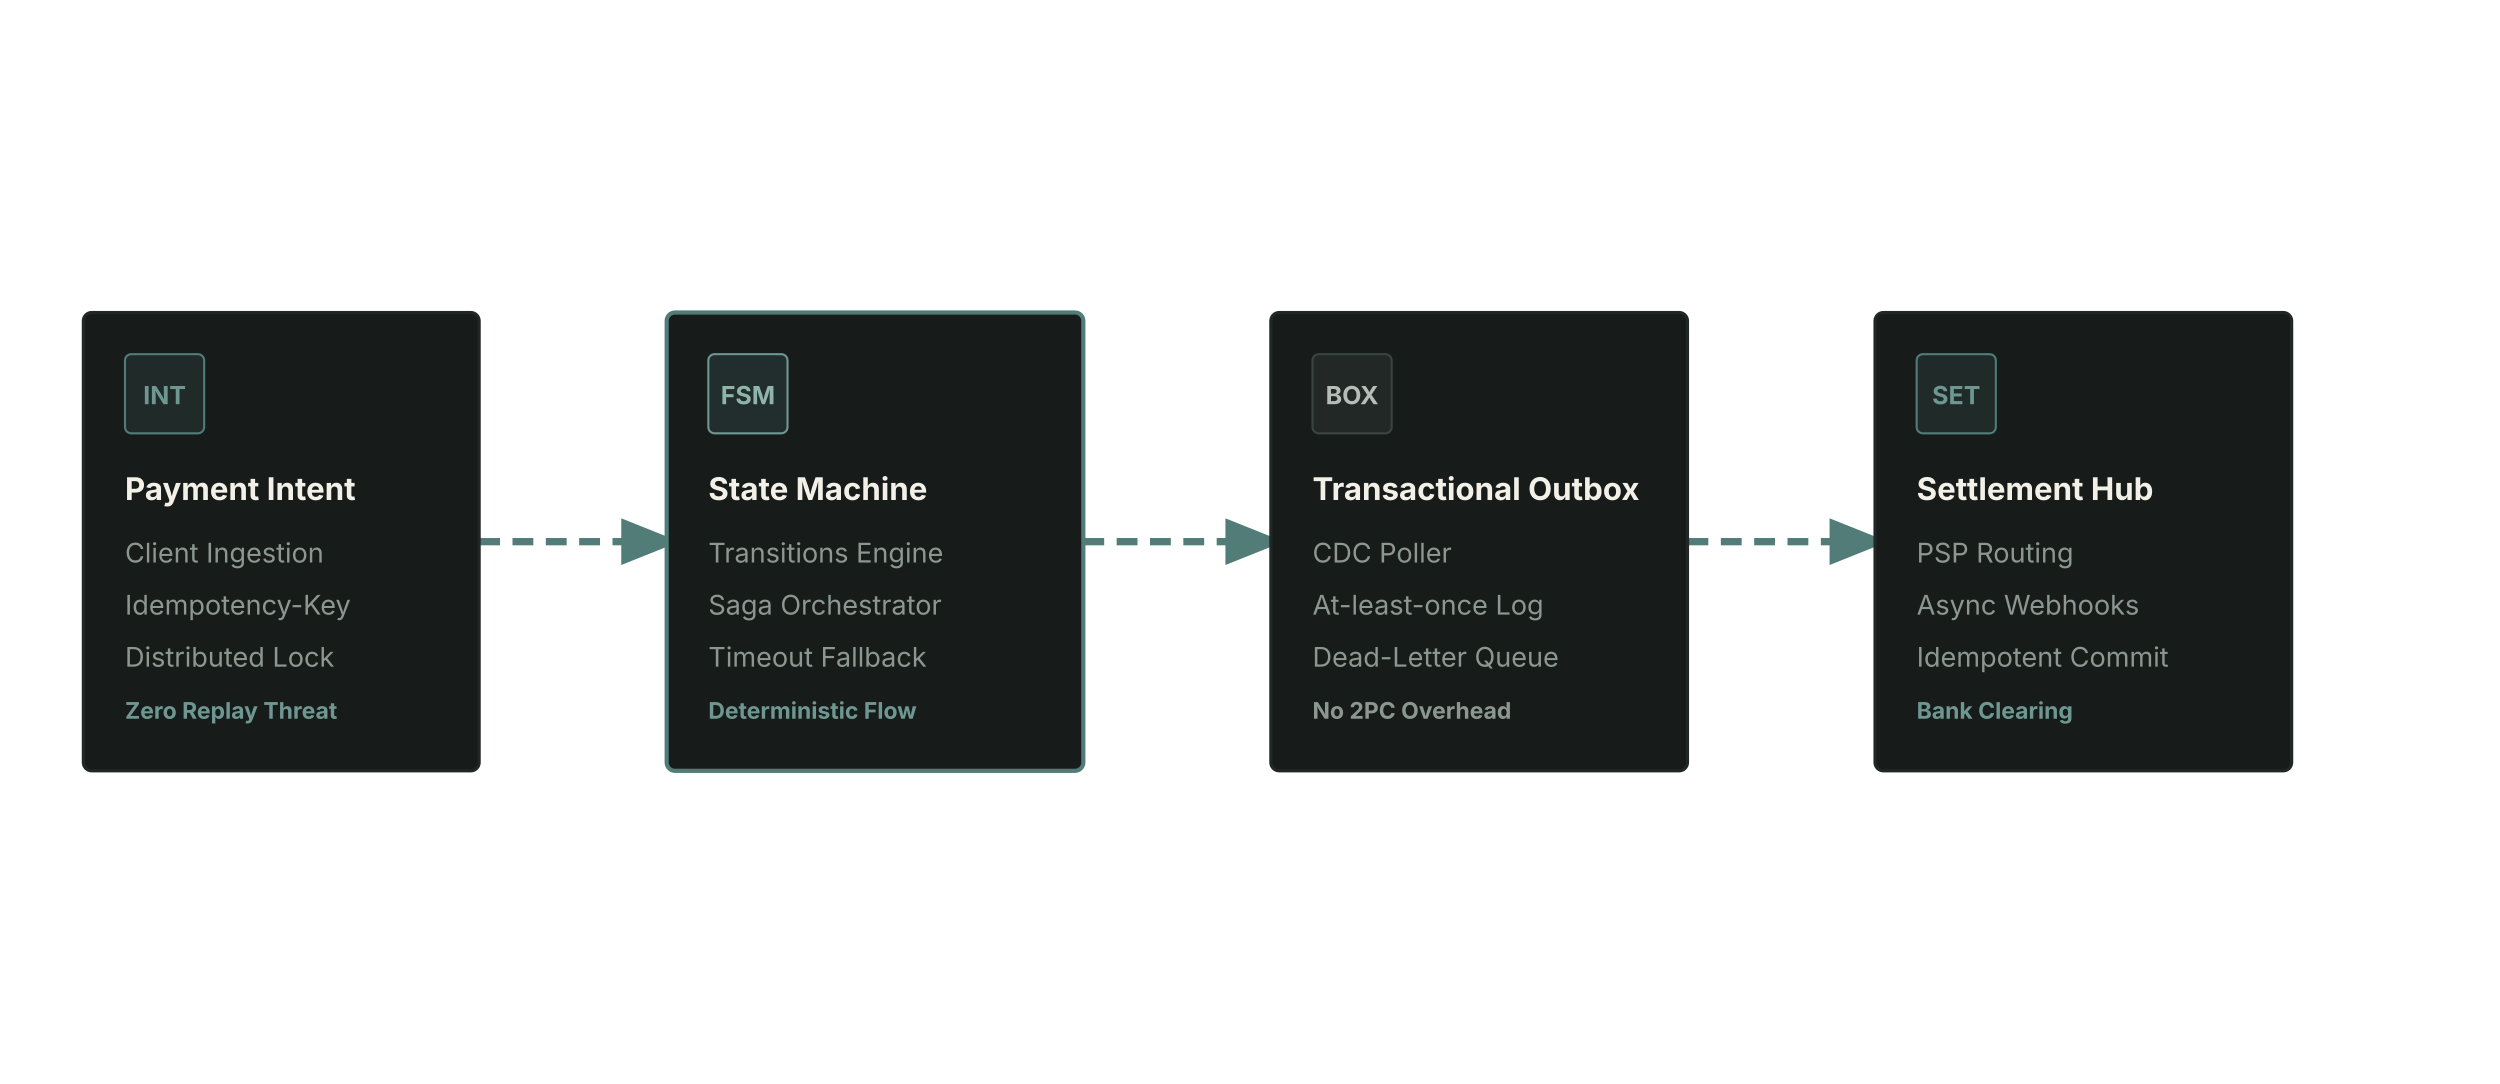
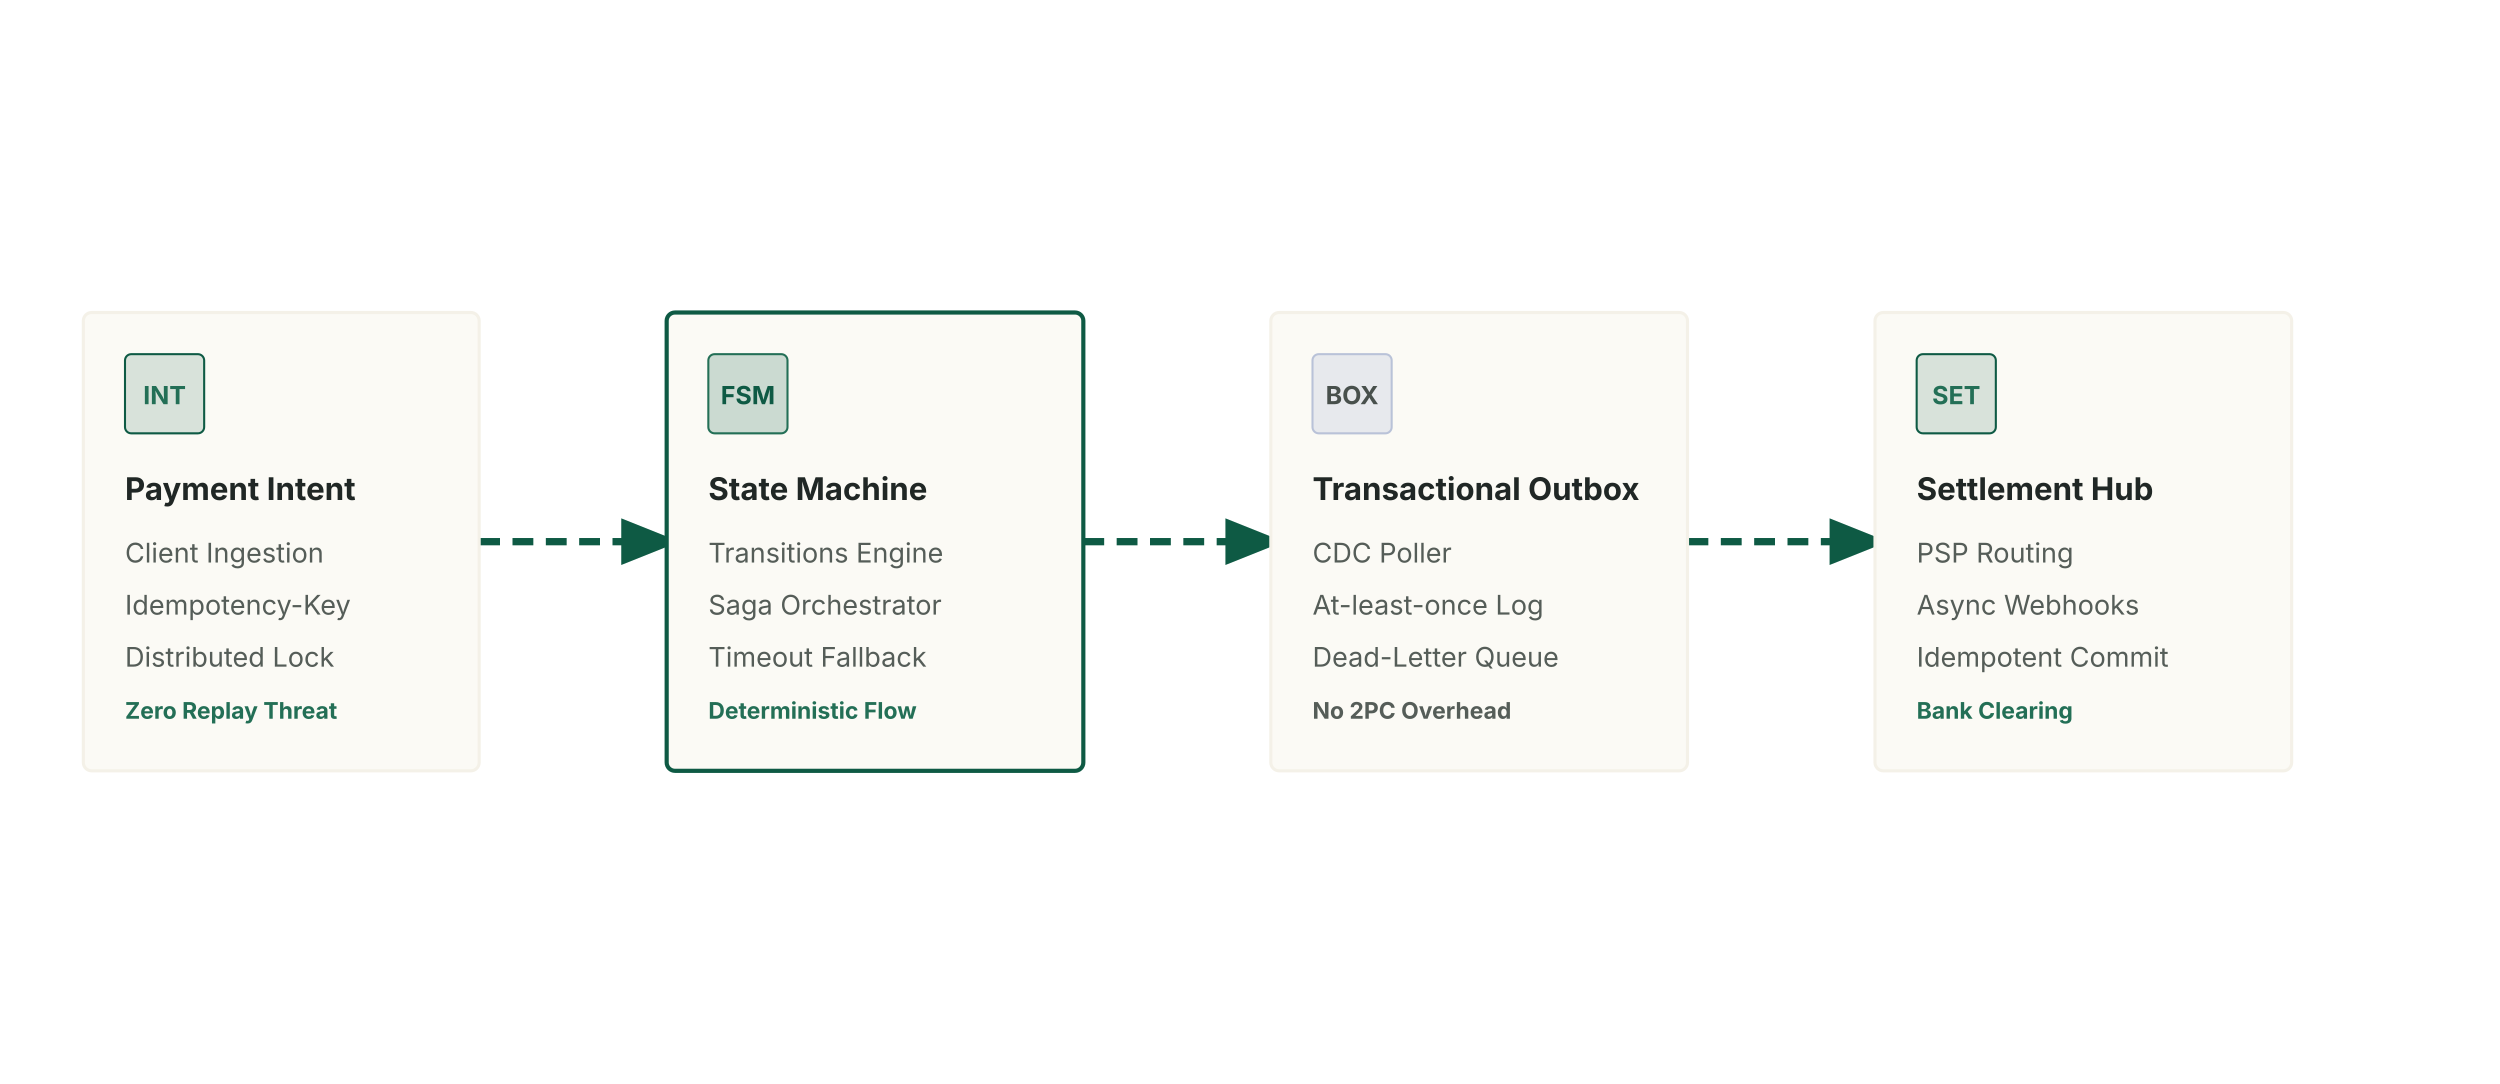
<svg xmlns="http://www.w3.org/2000/svg" dir="ltr" viewBox="0 0 1200 520" width="100%" height="100%">
  <defs>
    <linearGradient id="cardGrad2" x1="0%" y1="0%" x2="100%" y2="100%">
-       <stop offset="0%" stop-color="#171C1A" />
-       <stop offset="100%" stop-color="#171C1A" />
+       <stop offset="0%" stop-color="#FBFAF5" />
+       <stop offset="100%" stop-color="#FBFAF5" />
    </linearGradient>
    <marker id="arrowJade2" viewBox="0 0 10 10" refX="6" refY="5" markerWidth="8" markerHeight="8" orient="auto-start-reverse">
-       <path d="M 0 1 L 10 5 L 0 9 z" fill="#527C78" />
+       <path d="M 0 1 L 10 5 L 0 9 z" fill="#0E5A44" />
    </marker>
    <style>
      @keyframes flowDash { to { stroke-dashoffset: -32; } }
      .anim-flow { stroke-dasharray: 10, 6; animation: flowDash 1.4s linear infinite; }
      text { font-family: system-ui, -apple-system, sans-serif; }
    </style>
  </defs>
-   <path d="M 230 260 L 315 260" stroke="#527C78" stroke-width="3.5" fill="none" class="anim-flow" marker-end="url(#arrowJade2)" />
-   <path d="M 520 260 L 605 260" stroke="#527C78" stroke-width="3.5" fill="none" class="anim-flow" marker-end="url(#arrowJade2)" />
-   <path d="M 810 260 L 895 260" stroke="#527C78" stroke-width="3.5" fill="none" class="anim-flow" marker-end="url(#arrowJade2)" />
+   <path d="M 230 260 L 315 260" stroke="#0E5A44" stroke-width="3.5" fill="none" class="anim-flow" marker-end="url(#arrowJade2)" />
+   <path d="M 520 260 L 605 260" stroke="#0E5A44" stroke-width="3.5" fill="none" class="anim-flow" marker-end="url(#arrowJade2)" />
+   <path d="M 810 260 L 895 260" stroke="#0E5A44" stroke-width="3.5" fill="none" class="anim-flow" marker-end="url(#arrowJade2)" />
  <g transform="translate(40, 150)">
-     <rect width="190" height="220" rx="4" fill="url(#cardGrad2)" stroke="#202725" stroke-width="1.5" />
-     <rect x="20" y="20" width="38" height="38" rx="3" fill="#527C78" fill-opacity="0.15" stroke="#527C78" stroke-width="1" />
-     <text x="39" y="44" fill="#6E9792" font-size="12" font-weight="bold" text-anchor="middle">INT</text>
-     <text x="20" y="90" fill="#F3F0E8" font-size="15" font-weight="bold">Payment Intent</text>
-     <text x="20" y="120" fill="#8C9790" font-size="13">Client Ingestion</text>
-     <text x="20" y="145" fill="#8C9790" font-size="13">Idempotency-Key</text>
-     <text x="20" y="170" fill="#8C9790" font-size="13">Distributed Lock</text>
-     <text x="20" y="195" fill="#6E9792" font-size="11" font-weight="bold">Zero Replay Threat</text>
+     <rect width="190" height="220" rx="4" fill="url(#cardGrad2)" stroke="#F4F1E8" stroke-width="1.5" />
+     <rect x="20" y="20" width="38" height="38" rx="3" fill="#0E5A44" fill-opacity="0.15" stroke="#0E5A44" stroke-width="1" />
+     <text x="39" y="44" fill="#236F56" font-size="12" font-weight="bold" text-anchor="middle">INT</text>
+     <text x="20" y="90" fill="#202725" font-size="15" font-weight="bold">Payment Intent</text>
+     <text x="20" y="120" fill="#555D58" font-size="13">Client Ingestion</text>
+     <text x="20" y="145" fill="#555D58" font-size="13">Idempotency-Key</text>
+     <text x="20" y="170" fill="#555D58" font-size="13">Distributed Lock</text>
+     <text x="20" y="195" fill="#236F56" font-size="11" font-weight="bold">Zero Replay Threat</text>
  </g>
  <g transform="translate(320, 150)">
-     <rect width="200" height="220" rx="4" fill="url(#cardGrad2)" stroke="#527C78" stroke-width="2" />
-     <rect x="20" y="20" width="38" height="38" rx="3" fill="#527C78" fill-opacity="0.2" stroke="#6E9792" stroke-width="1" />
-     <text x="39" y="44" fill="#8FB4AA" font-size="12" font-weight="bold" text-anchor="middle">FSM</text>
-     <text x="20" y="90" fill="#F3F0E8" font-size="15" font-weight="bold">State Machine</text>
-     <text x="20" y="120" fill="#8C9790" font-size="13">Transitions Engine</text>
-     <text x="20" y="145" fill="#8C9790" font-size="13">Saga Orchestrator</text>
-     <text x="20" y="170" fill="#8C9790" font-size="13">Timeout Fallback</text>
-     <text x="20" y="195" fill="#6E9792" font-size="11" font-weight="bold">Deterministic Flow</text>
+     <rect width="200" height="220" rx="4" fill="url(#cardGrad2)" stroke="#0E5A44" stroke-width="2" />
+     <rect x="20" y="20" width="38" height="38" rx="3" fill="#0E5A44" fill-opacity="0.2" stroke="#236F56" stroke-width="1" />
+     <text x="39" y="44" fill="#0E5A44" font-size="12" font-weight="bold" text-anchor="middle">FSM</text>
+     <text x="20" y="90" fill="#202725" font-size="15" font-weight="bold">State Machine</text>
+     <text x="20" y="120" fill="#555D58" font-size="13">Transitions Engine</text>
+     <text x="20" y="145" fill="#555D58" font-size="13">Saga Orchestrator</text>
+     <text x="20" y="170" fill="#555D58" font-size="13">Timeout Fallback</text>
+     <text x="20" y="195" fill="#236F56" font-size="11" font-weight="bold">Deterministic Flow</text>
  </g>
  <g transform="translate(610, 150)">
-     <rect width="200" height="220" rx="4" fill="url(#cardGrad2)" stroke="#202725" stroke-width="1.5" />
-     <rect x="20" y="20" width="38" height="38" rx="3" fill="#3A4441" fill-opacity="0.3" stroke="#3A4441" stroke-width="1" />
-     <text x="39" y="44" fill="#B5BDB6" font-size="12" font-weight="bold" text-anchor="middle">BOX</text>
-     <text x="20" y="90" fill="#F3F0E8" font-size="15" font-weight="bold">Transactional Outbox</text>
-     <text x="20" y="120" fill="#8C9790" font-size="13">CDC Poller</text>
-     <text x="20" y="145" fill="#8C9790" font-size="13">At-least-once Log</text>
-     <text x="20" y="170" fill="#8C9790" font-size="13">Dead-Letter Queue</text>
-     <text x="20" y="195" fill="#8C9790" font-size="11" font-weight="bold">No 2PC Overhead</text>
+     <rect width="200" height="220" rx="4" fill="url(#cardGrad2)" stroke="#F4F1E8" stroke-width="1.5" />
+     <rect x="20" y="20" width="38" height="38" rx="3" fill="#B9C2D8" fill-opacity="0.3" stroke="#B9C2D8" stroke-width="1" />
+     <text x="39" y="44" fill="#48504C" font-size="12" font-weight="bold" text-anchor="middle">BOX</text>
+     <text x="20" y="90" fill="#202725" font-size="15" font-weight="bold">Transactional Outbox</text>
+     <text x="20" y="120" fill="#555D58" font-size="13">CDC Poller</text>
+     <text x="20" y="145" fill="#555D58" font-size="13">At-least-once Log</text>
+     <text x="20" y="170" fill="#555D58" font-size="13">Dead-Letter Queue</text>
+     <text x="20" y="195" fill="#555D58" font-size="11" font-weight="bold">No 2PC Overhead</text>
  </g>
  <g transform="translate(900, 150)">
-     <rect width="200" height="220" rx="4" fill="url(#cardGrad2)" stroke="#202725" stroke-width="1.5" />
-     <rect x="20" y="20" width="38" height="38" rx="3" fill="#527C78" fill-opacity="0.15" stroke="#527C78" stroke-width="1" />
-     <text x="39" y="44" fill="#6E9792" font-size="12" font-weight="bold" text-anchor="middle">SET</text>
-     <text x="20" y="90" fill="#F3F0E8" font-size="15" font-weight="bold">Settlement Hub</text>
-     <text x="20" y="120" fill="#8C9790" font-size="13">PSP Routing</text>
-     <text x="20" y="145" fill="#8C9790" font-size="13">Async Webhooks</text>
-     <text x="20" y="170" fill="#8C9790" font-size="13">Idempotent Commit</text>
-     <text x="20" y="195" fill="#6E9792" font-size="11" font-weight="bold">Bank Clearing</text>
+     <rect width="200" height="220" rx="4" fill="url(#cardGrad2)" stroke="#F4F1E8" stroke-width="1.5" />
+     <rect x="20" y="20" width="38" height="38" rx="3" fill="#0E5A44" fill-opacity="0.15" stroke="#0E5A44" stroke-width="1" />
+     <text x="39" y="44" fill="#236F56" font-size="12" font-weight="bold" text-anchor="middle">SET</text>
+     <text x="20" y="90" fill="#202725" font-size="15" font-weight="bold">Settlement Hub</text>
+     <text x="20" y="120" fill="#555D58" font-size="13">PSP Routing</text>
+     <text x="20" y="145" fill="#555D58" font-size="13">Async Webhooks</text>
+     <text x="20" y="170" fill="#555D58" font-size="13">Idempotent Commit</text>
+     <text x="20" y="195" fill="#236F56" font-size="11" font-weight="bold">Bank Clearing</text>
  </g>
</svg>
